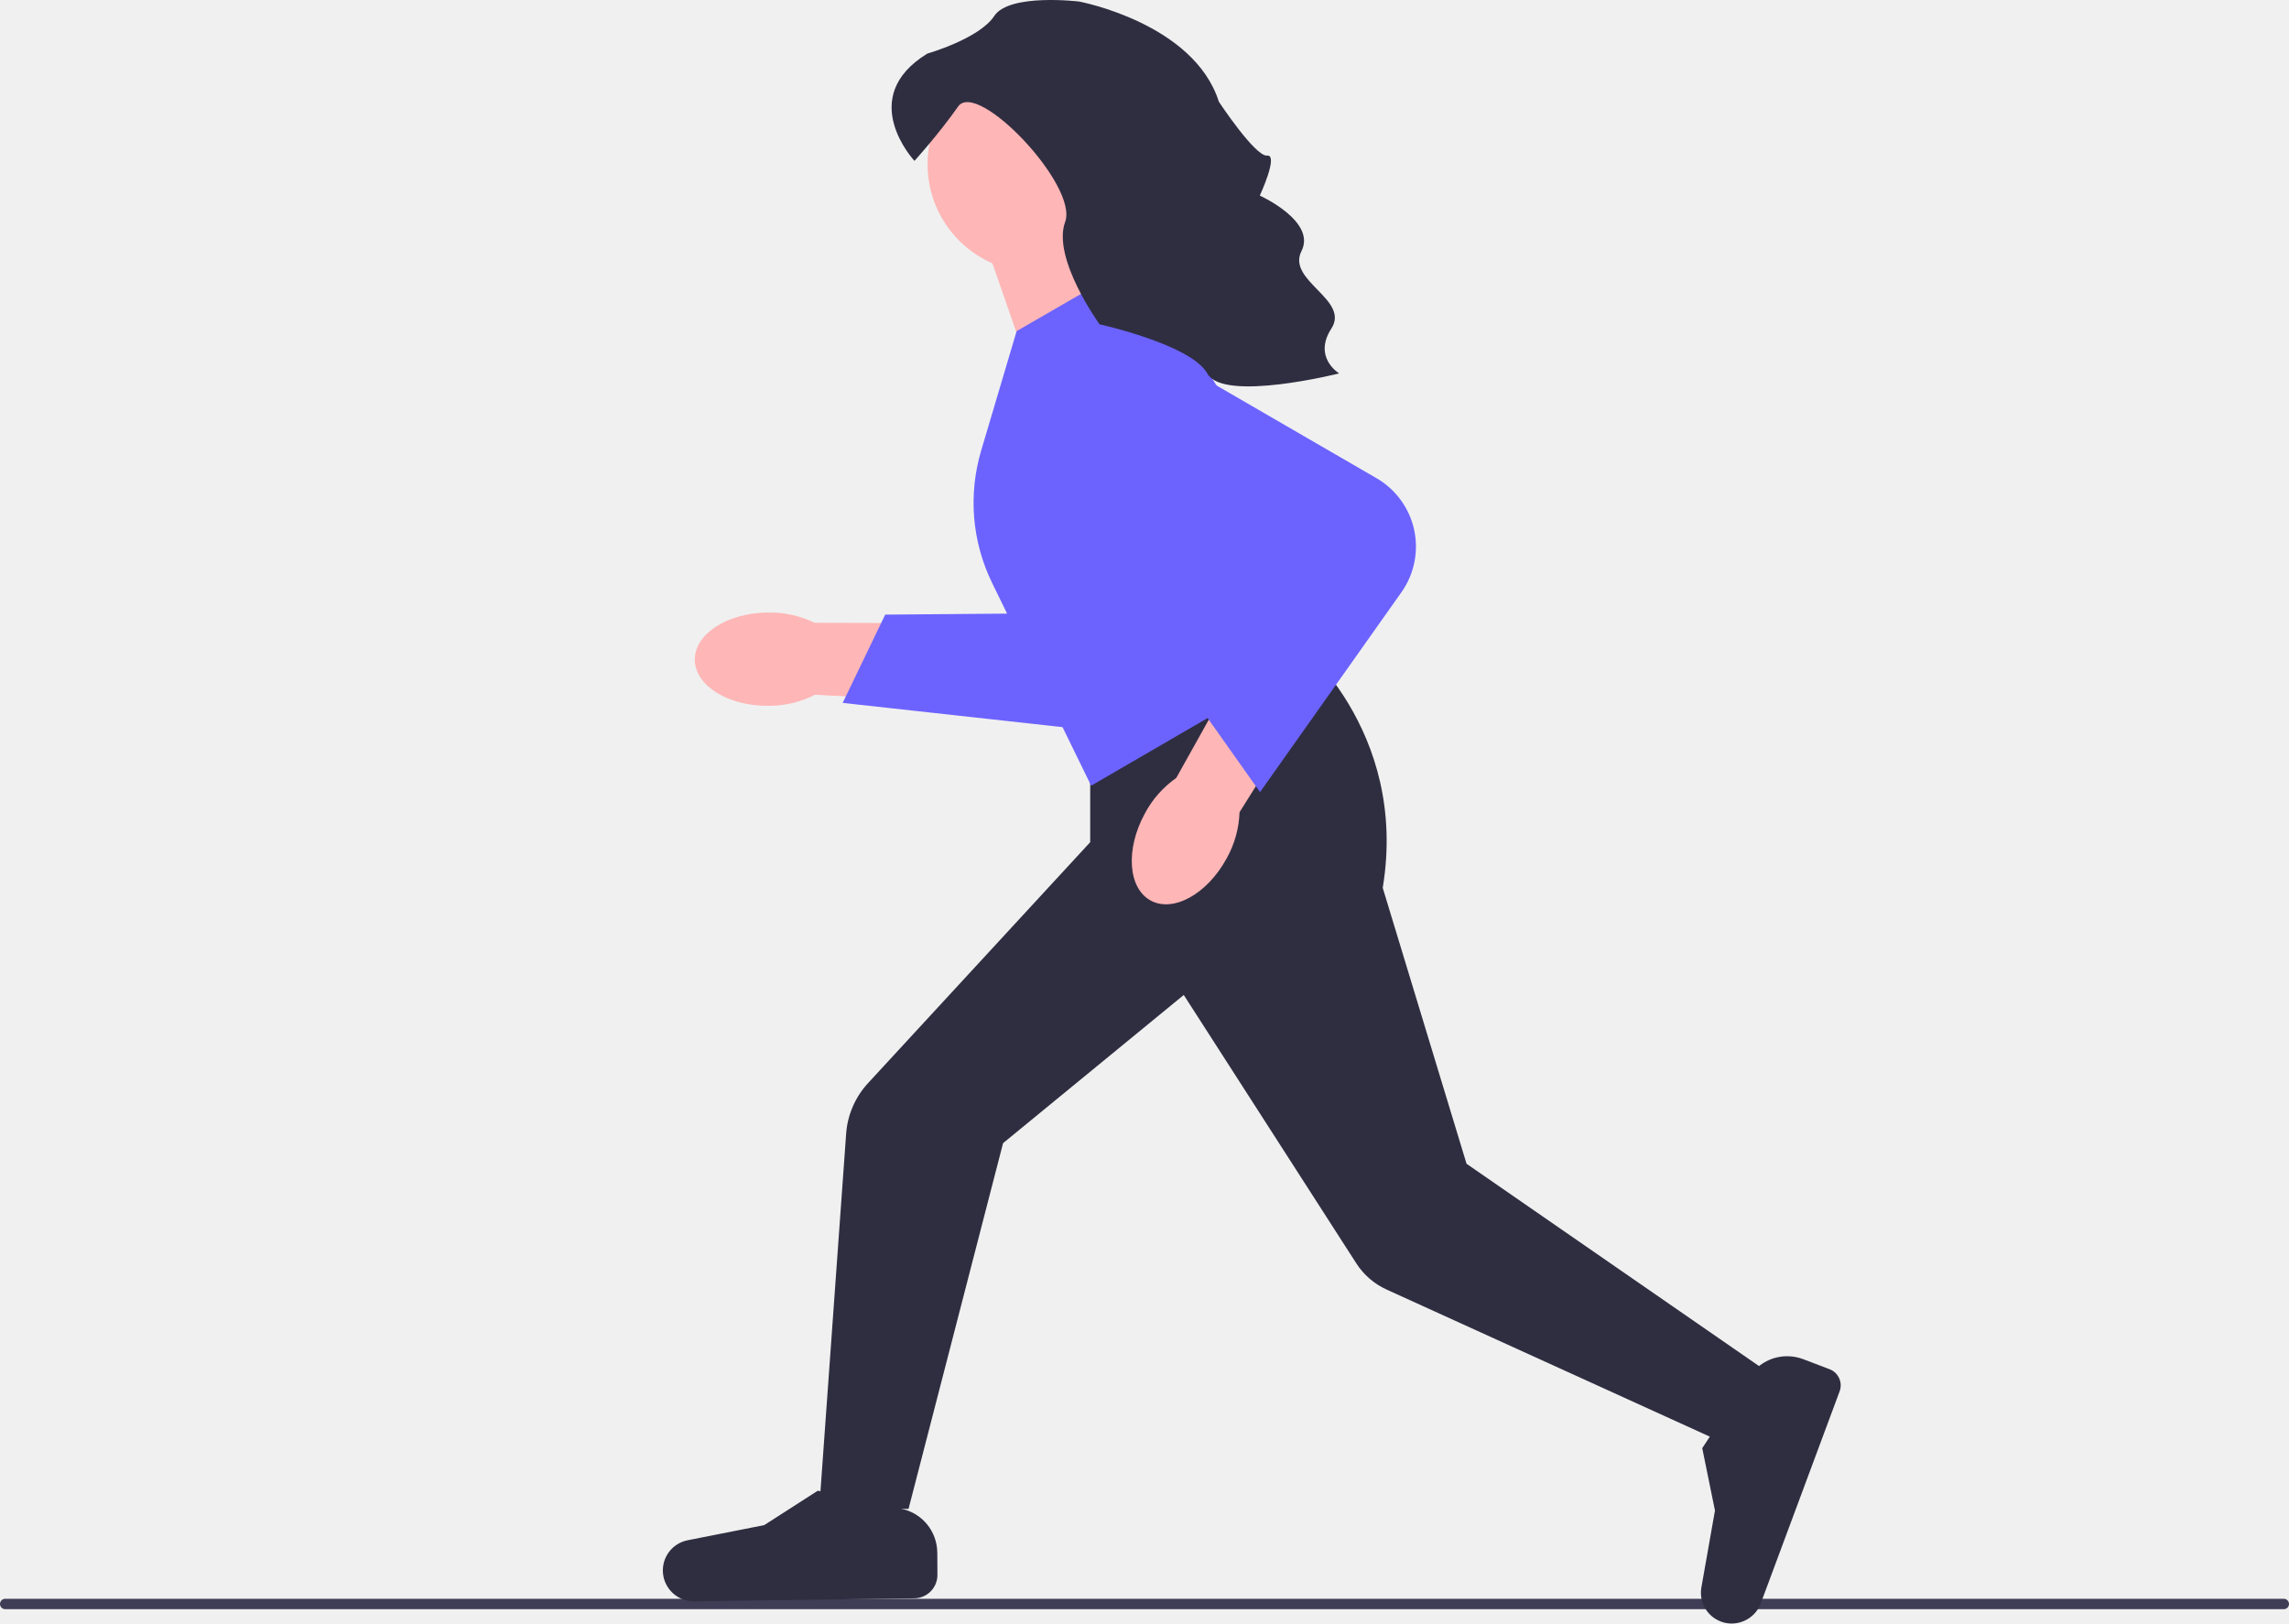
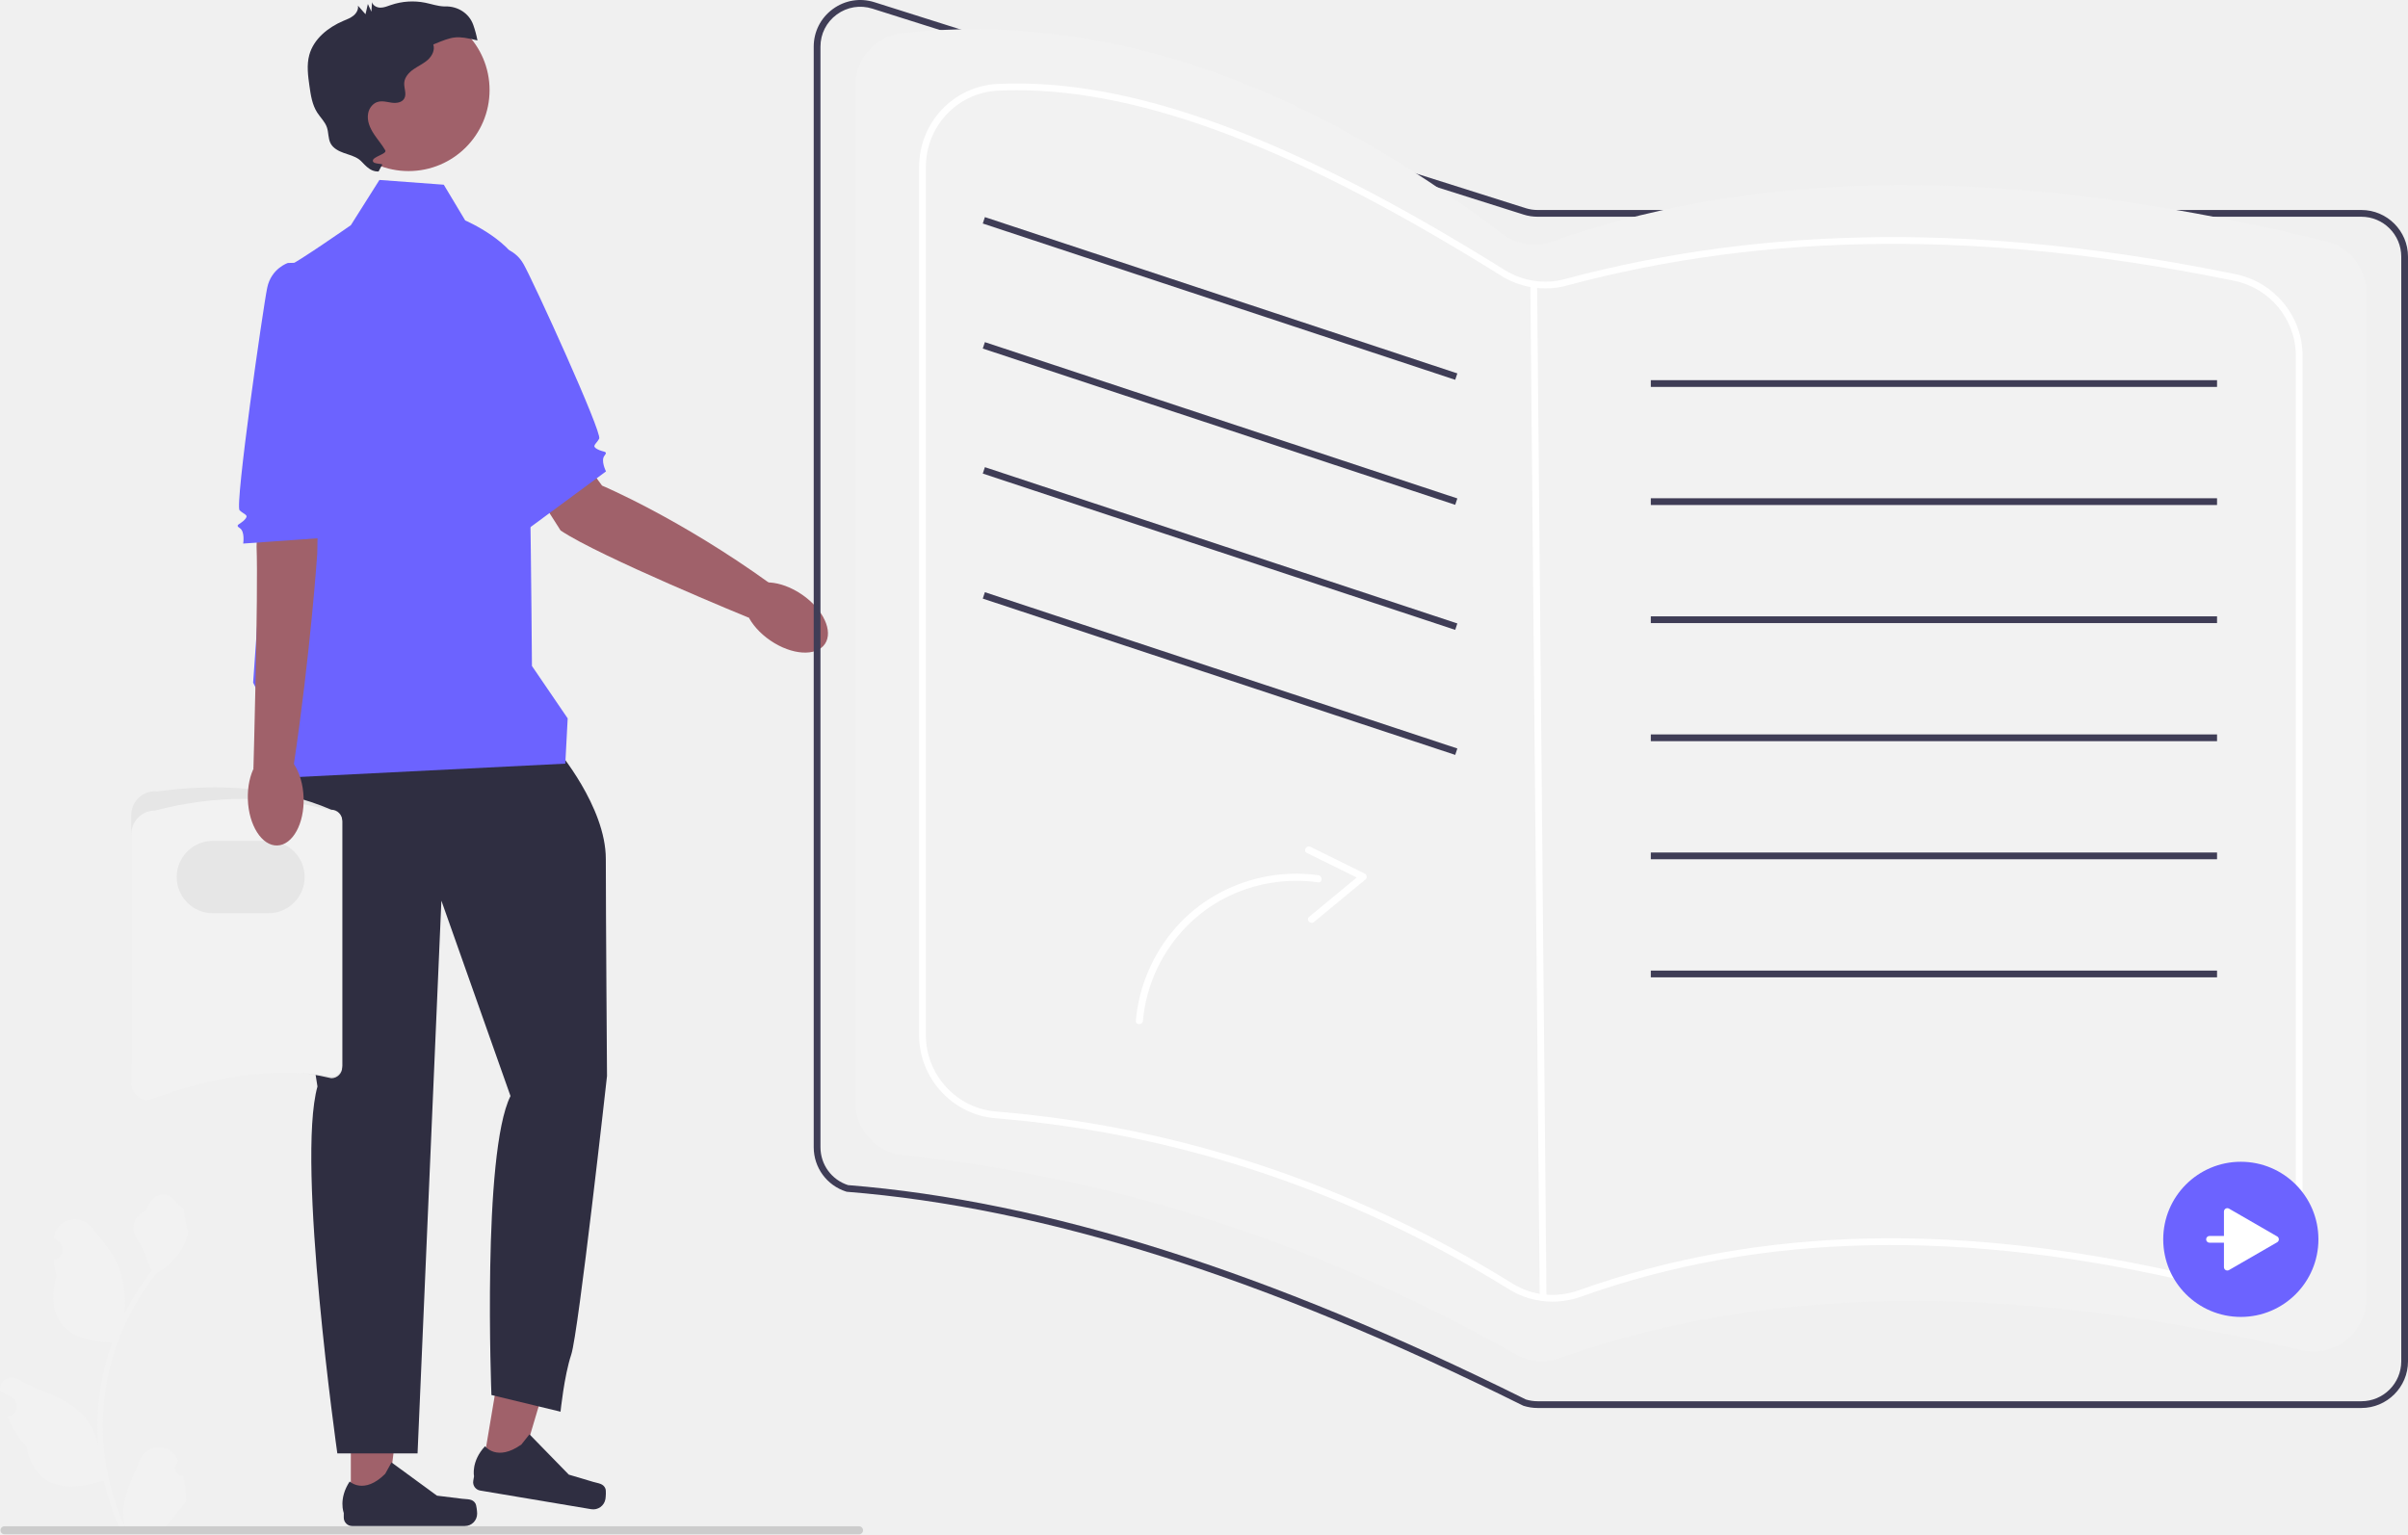
- <svg xmlns="http://www.w3.org/2000/svg" width="692.68" height="491.383" viewBox="0 0 692.68 491.383">
+ <svg xmlns="http://www.w3.org/2000/svg" width="713.742" height="454.878" viewBox="0 0 713.742 454.878">
+   <path d="M151.455,107.121l26.994,36.849s23.015,9.678,49.913,29.109l-6.439,10.051s-44.397-18.18-55.759-25.861l-20.747-32.525,6.038-17.623Z" fill="#a0616a" />
+   <ellipse cx="233.007" cy="183.071" rx="8.267" ry="13.924" transform="translate(-49.60553 272.1628) rotate(-55.65347)" fill="#a0616a" />
+   <path d="M138.261,75.664l8.834-2.506s5.142,.01,8.043,5.061c2.901,5.051,23.441,50.085,22.468,51.829-.974,1.745-2.333,2.13-.588,3.104,1.745,.974,3.342,.48,2.153,1.939s.454,4.664,.454,4.664l-22.66,16.719-18.703-80.809Z" fill="#6c63ff" />
+   <polygon points="103.988 445.968 114.765 445.967 119.892 404.397 103.986 404.398 103.988 445.968" fill="#a0616a" />
+   <path d="M140.912,445.724h0c.336,.565,.513,2.389,.513,3.046h0c0,2.02-1.638,3.658-3.658,3.658h-33.376c-1.378,0-2.495-1.117-2.495-2.495v-1.39s-1.651-4.176,1.748-9.324c0,0,4.225,4.031,10.538-2.282l1.862-3.373,13.476,9.855,7.469,.919c1.634,.201,3.083-.031,3.924,1.385Z" fill="#2f2e41" />
+   <polygon points="142.995 435.466 153.623 437.25 165.566 397.104 149.88 394.47 142.995 435.466" fill="#a0616a" />
+   <path d="M179.449,441.342h0c.237,.613,.11,2.441,.001,3.089h0c-.335,1.992-2.221,3.336-4.213,3.001l-32.915-5.53c-1.359-.228-2.276-1.515-2.047-2.874l.23-1.37s-.936-4.392,3.269-8.905c0,0,3.499,4.675,10.77-.505l2.395-3.017,11.657,11.952,7.214,2.144c1.578,.469,3.046,.48,3.64,2.015Z" fill="#2f2e41" />
+   <path d="M165.087,222.162s14.48,16.952,14.48,32.492,.353,64.355,.353,64.355c0,0-8.476,76.207-10.595,82.564-2.119,6.357-3.179,16.952-3.179,16.952l-20.484-4.944s-2.825-71.693,5.651-88.645l-20.484-57.92-7.063,163.87h-23.779s-12.244-86.173-5.887-108.776c0,0-14.127-86.173-10.595-91.118,3.532-4.944,81.582-8.829,81.582-8.829Z" fill="#2f2e41" />
+   <path d="M112.465,53.348l19.071,1.413,6.357,10.595s14.833,6.357,16.952,15.539c2.119,9.182,2.825,116.546,2.825,116.546l10.595,15.539-.706,13.42-84.76,4.238v-12.903l-7.77-15.35s8.476-122.903,10.595-123.609c2.119-.706,18.365-12.008,18.365-12.008l8.476-13.42Z" fill="#6c63ff" />
+   <circle cx="121.096" cy="26.704" r="24.015" fill="#a0616a" />
+   <path d="M140.279,7.387c-1.222-3.466-4.612-5.568-8.286-5.486-.156,.003-.311,.002-.465-.004-1.85-.076-3.626-.708-5.44-1.078-3.381-.691-6.947-.46-10.21,.662-1.014,.349-2.03,.787-3.103,.788-1.073,0-2.241-.588-2.503-1.628-.062,.942-.124,1.884-.186,2.826-.349-.762-.698-1.525-1.047-2.287l-.699,3.04-2.24-2.541c.2,1.12-.453,2.249-1.337,2.965-.884,.716-1.976,1.112-3.022,1.558-4.517,1.925-8.758,5.334-10.06,10.069-.822,2.991-.392,6.166,.044,9.237,.385,2.715,.804,5.524,2.28,7.836,.946,1.482,2.31,2.729,2.886,4.39,.537,1.548,.334,3.321,1.098,4.771,.767,1.456,2.351,2.28,3.901,2.833,1.55,.553,3.198,.945,4.533,1.908,1.335,.963,2.884,3.737,5.793,3.588l.939-1.764c.966-.787-2.608-.163-2.645-1.408-.037-1.245,4.3-2.014,3.685-3.098-.943-1.661-2.218-3.107-3.28-4.695-1.242-1.857-2.219-4.026-1.791-6.292,.167-.882,.579-1.714,1.208-2.355,1.812-1.846,3.832-1.035,5.795-.771,1.353,.182,2.969-.028,3.672-1.199,.822-1.37-.094-3.112,.018-4.705,.119-1.688,1.398-3.073,2.79-4.035,1.392-.963,2.973-1.664,4.225-2.802,1.252-1.139,2.144-2.917,1.598-4.519,5.936-2.471,6.845-2.705,13.096-1.198-.298-1.563-.715-3.103-1.244-4.604Z" fill="#2f2e41" />
  <g>
-     <path d="M0,485.468c0,.871,.7,1.571,1.571,1.571H691.109c.871,0,1.571-.7,1.571-1.571,0-.871-.7-1.571-1.571-1.571H1.571c-.871,0-1.571,.7-1.571,1.571Z" fill="#3f3d56" />
-     <g>
-       <g>
-         <path id="uuid-d652a7ca-afc8-425a-85ea-ecd38cb884c9-29" d="M232.568,213.626c4.899,.023,9.731-1.128,14.094-3.357l51.123,2.764,.604-24.364-51.923-.18c-4.401-2.148-9.252-3.211-14.148-3.099-12.258,.111-22.133,6.521-22.063,14.319s10.06,14.029,22.314,13.917v-0l0,0Z" fill="#ffb6b6" />
-         <path d="M328.653,220.858l-73.646-8.116,12.865-26.72,43.233-.356,5.152-61.242c.466-5.542,3.106-10.52,7.432-14.015,4.327-3.496,9.749-5.029,15.264-4.321h0c10.243,1.317,17.817,10.096,17.617,20.421l-1.378,71.036c-.13,6.702-3.093,13.084-8.129,17.508-4.379,3.848-10.024,5.95-15.804,5.949-.867,0-1.737-.047-2.606-.143v0Z" fill="#6c63ff" />
-       </g>
-       <path d="M247.945,456.055l8.108-112.935c.407-5.668,2.752-11.091,6.604-15.271l67.25-72.949v-18.061l61.034-43.596,.301-.215,.294,.226c.35,.269,34.847,27.383,26.896,75.463l25.362,83.509,90.473,62.588,.451,.312-16.734,19.951-98.374-44.77c-3.765-1.713-6.938-4.458-9.175-7.938l-52.216-81.225-54.678,44.849-28.51,110.318-.099,.385-26.988-.644h-0Z" fill="#2f2e41" />
-       <path d="M521.555,491.044c-4.654-1.298-7.53-5.864-6.689-10.622l4.103-23.232-3.85-18.884,14.237-21.621c3.575-5.429,10.314-7.606,16.392-5.287l7.923,3.022c2.659,1.015,4.016,4.01,3.024,6.677l-23.875,64.206c-1.382,3.714-4.978,6.08-8.793,6.08-.82,0-1.651-.109-2.472-.339Z" fill="#2f2e41" />
-       <path d="M200.632,476.247c-.472-4.809,2.746-9.141,7.485-10.076l23.145-4.574,16.214-10.416,25.306,5.458c6.356,1.37,10.821,6.868,10.856,13.37l.037,6.657c.021,3.852-3.094,7.028-6.945,7.082l-66.671,.927c-.043,.001-.085,.001-.127,.001-4.76-.001-8.833-3.679-9.299-8.429Z" fill="#2f2e41" />
-       <polygon points="331.649 70.141 337.856 93.106 309.926 107.381 299.375 76.969 331.649 70.141" fill="#ffb6b6" />
-       <circle cx="313.393" cy="49.731" r="32.696" fill="#ffb6b6" />
-       <path d="M300.246,176.477c-6.109-12.511-7.293-26.751-3.333-40.097l10.729-36.16,28.414-16.417,18.328,16.214c9.368,8.287,16.315,18.97,20.089,30.894l21.702,68.559-65.98,38.33-29.948-61.322Z" fill="#6c63ff" />
-       <g>
-         <path id="uuid-12a87371-253f-4803-a46b-34385cca4f5a-30" d="M371.204,259.792c2.394-4.274,3.729-9.059,3.893-13.955l27.192-43.38-21.02-12.335-25.319,45.332c-4.011,2.809-7.292,6.537-9.567,10.874-5.843,10.776-5.021,22.521,1.834,26.238s17.147-2.002,22.987-12.774l-0-0h0Z" fill="#ffb6b6" />
-         <path d="M424.093,179.248l-42.788,60.488-17.138-24.202,20.639-37.991-51.074-34.184c-4.622-3.094-7.697-7.815-8.658-13.293-.961-5.479,.325-10.965,3.617-15.446h0c6.116-8.321,17.465-10.693,26.4-5.514l61.47,35.629c5.8,3.361,9.946,9.046,11.375,15.595,1.243,5.695,.347,11.652-2.454,16.707-.42,.758-.883,1.497-1.388,2.21v0Z" fill="#6c63ff" />
-       </g>
-     </g>
+     <path d="M38.894,314.543v-72.895c0-1.999,.852-3.913,2.338-5.25,1.486-1.337,3.478-1.984,5.467-1.775,18.422-2.478,35.773-1.3,51.498,5.43,1.781,0,3.23,1.449,3.23,3.23v73.15c0,1.781-1.449,3.23-3.23,3.23-17.309-4.06-35.566-3.003-54.183,0-2.823,0-5.12-2.297-5.12-5.12Z" fill="#e6e6e6" />
+     <path d="M38.894,321.032v-73.666c0-3.895,3.169-7.064,7.064-7.064,17.616-4.609,35.029-4.617,52.238,0,1.781,0,3.23,1.449,3.23,3.23v72.401c0,1.778-1.445,3.226-3.222,3.23-16.968-2.952-35.145-.077-54.191,6.988-2.823,0-5.12-2.297-5.12-5.12Z" fill="#f2f2f2" />
+     <path d="M79.572,270.745h-16.473c-5.916,0-10.729-4.812-10.729-10.729s4.813-10.729,10.729-10.729h16.473c5.917,0,10.729,4.813,10.729,10.729s-4.813,10.729-10.729,10.729Z" fill="#e6e6e6" />
  </g>
-   <path d="M276.732,48.692s-17.931-19.124,3.915-32.488c0,0,15.681-4.464,20.243-11.386S326.575,.467,326.575,.467c0,0,34.714,6.506,42.275,30.335,0,0,11.011,16.661,14.593,16.287s-2.209,12.106-2.209,12.106c0,0,17.177,7.762,12.617,16.783s14.714,14.681,9.043,23.457,2.362,13.583,2.362,13.583c0,0-35.067,8.809-39.894,.045s-32.624-14.908-32.624-14.908c0,0-14.473-19.992-10.41-30.989s-26.604-43.198-32.399-34.916-13.197,16.442-13.197,16.442h-0Z" fill="#2f2e41" />
+   <path d="M94.67,126.057l-.63,38.032s-2.012,29.64-7.01,62.996l-11.912,.76s1.466-52.081,.932-65.785l.842-30.438,17.778-5.565Z" fill="#a0616a" />
+   <ellipse cx="81.726" cy="236.743" rx="8.267" ry="13.924" transform="translate(-7.99527 2.91297) rotate(-1.94678)" fill="#a0616a" />
+   <path d="M94.485,77.637l-9.176,.334s-4.89,1.592-6.096,7.29c-1.206,5.698-9.66,64.671-8.197,66.031,1.463,1.36,2.875,1.309,1.515,2.772-1.36,1.463-3.032,1.485-1.452,2.507,1.58,1.022,1.003,4.577,1.003,4.577l25.38-1.798-2.976-81.714Z" fill="#6c63ff" />
+   <path d="M699.916,417.428h-244.152c-1.417,0-2.819-.217-4.169-.644l-.144-.058c-76.45-37.994-141.996-58.73-200.383-63.396l-.222-.044c-5.776-1.827-9.656-7.125-9.656-13.183V13.838c0-4.455,2.062-8.521,5.655-11.153,3.594-2.633,8.091-3.372,12.341-2.029l193.012,61.05c1.156,.366,2.356,.551,3.566,.551h244.152c7.624,0,13.826,6.203,13.826,13.826V403.602c0,7.624-6.202,13.826-13.826,13.826Zm-247.646-2.527c1.133,.35,2.308,.527,3.494,.527h244.152c6.521,0,11.826-5.305,11.826-11.826V76.083c0-6.521-5.305-11.826-11.826-11.826h-244.152c-1.416,0-2.818-.216-4.169-.644L258.582,2.563c-3.634-1.15-7.481-.517-10.555,1.735-3.074,2.252-4.837,5.729-4.837,9.54V340.105c0,5.145,3.271,9.647,8.154,11.242,58.599,4.703,124.326,25.492,200.926,63.554Z" fill="#3f3d56" />
+   <path d="M462.284,402.612c66.57-23.557,140.836-20.853,219.732-2.349,9.904,2.323,19.4-5.135,19.4-15.308V86.842c0-7.239-4.935-13.569-11.968-15.289-83.229-20.353-160.969-24.097-229.479,.088-5.019,1.772-10.59,.812-14.825-2.412C387.413,25.282,328.329,3.248,267.48,9.79c-7.96,.856-13.964,7.64-13.964,15.646V326.801c0,8.069,6.105,14.816,14.131,15.651,65.494,6.812,125.676,27.456,181.645,59.07,3.963,2.238,8.701,2.609,12.992,1.091Z" fill="#f2f2f2" />
+   <path d="M460.146,385.895c-4.534,0-8.999-1.246-12.934-3.689-47.004-29.192-98.215-46.246-152.208-50.688-12.658-1.042-22.574-11.839-22.574-24.581V49.522c0-13.212,10.246-24.038,23.327-24.646,39.311-1.833,87.042,15.698,150.205,55.15,5.343,3.336,11.84,4.327,17.826,2.722,60.028-16.113,125.098-16.584,198.932-1.439,11.462,2.352,19.782,12.525,19.782,24.192v251.261c0,7.582-3.41,14.625-9.356,19.321-5.99,4.731-13.698,6.428-21.147,4.654-69.846-16.624-129.822-15.423-183.359,3.675h0c-2.78,.992-5.651,1.482-8.493,1.482ZM301.369,26.748c-1.861,0-3.696,.042-5.519,.127-12.011,.558-21.419,10.506-21.419,22.647V306.937c0,11.709,9.109,21.631,20.738,22.587,54.312,4.469,105.822,21.621,153.099,50.982,5.882,3.654,13.063,4.391,19.7,2.023l.336,.941-.336-.941c53.911-19.232,114.26-20.455,184.494-3.737,6.851,1.63,13.938,.072,19.445-4.278,5.463-4.315,8.596-10.785,8.596-17.752V105.501c0-10.721-7.647-20.071-18.185-22.233-73.521-15.082-138.291-14.62-198.011,1.412-6.522,1.749-13.593,.672-19.404-2.957-59.858-37.388-105.696-54.976-143.534-54.976Z" fill="#fff" />
+   <rect x="454.996" y="84.245" width="2" height="301.19" transform="translate(-2.15024 4.22302) rotate(-.52937)" fill="#fff" />
+   <rect x="360.63" y="14.733" width="2" height="147.5" transform="translate(164.0261 404.0115) rotate(-71.69155)" fill="#3f3d56" />
+   <rect x="360.63" y="51.801" width="2" height="147.5" transform="translate(128.8346 429.4351) rotate(-71.69155)" fill="#3f3d56" />
+   <rect x="360.63" y="88.869" width="2" height="147.5" transform="translate(93.6436 454.8584) rotate(-71.69155)" fill="#3f3d56" />
+   <rect x="360.63" y="125.936" width="2" height="147.5" transform="translate(58.4526 480.2817) rotate(-71.69155)" fill="#3f3d56" />
+   <rect x="489.307" y="112.71" width="167.833" height="2" fill="#3f3d56" />
+   <rect x="489.307" y="147.718" width="167.833" height="2" fill="#3f3d56" />
+   <rect x="489.307" y="182.726" width="167.833" height="2" fill="#3f3d56" />
+   <rect x="489.307" y="217.735" width="167.833" height="2" fill="#3f3d56" />
+   <rect x="489.307" y="252.743" width="167.833" height="2" fill="#3f3d56" />
+   <rect x="489.307" y="287.751" width="167.833" height="2" fill="#3f3d56" />
+   <path d="M54.259,437.545c-2.066,.129-3.208-2.437-1.645-3.933l.155-.618c-.02-.05-.041-.099-.062-.148-2.089-4.982-9.17-4.947-11.241,.042-1.839,4.428-4.179,8.864-4.756,13.546-.258,2.067-.142,4.172,.316,6.2-4.308-9.411-6.575-19.687-6.575-30.021,0-2.597,.142-5.193,.433-7.783,.239-2.119,.568-4.224,.995-6.31,2.306-11.277,7.299-22.018,14.5-30.99,3.462-1.892,6.349-4.851,8.093-8.397,.626-1.279,1.117-2.655,1.35-4.056-.394,.052-1.486-5.949-1.188-6.317-.549-.833-1.532-1.247-2.131-2.06-2.982-4.043-7.091-3.337-9.236,2.157-4.582,2.313-4.627,6.148-1.815,9.837,1.789,2.347,2.035,5.522,3.604,8.035-.162,.207-.329,.407-.491,.614-2.961,3.798-5.522,7.88-7.681,12.169,.61-4.766-.291-10.508-1.826-14.21-1.748-4.217-5.025-7.769-7.91-11.415-3.466-4.379-10.573-2.468-11.184,3.083-.006,.054-.012,.107-.017,.161,.429,.242,.848,.499,1.259,.77,2.339,1.547,1.531,5.174-1.241,5.602l-.063,.01c.155,1.544,.42,3.074,.807,4.579-3.702,14.316,4.29,19.53,15.701,19.764,.252,.129,.497,.258,.749,.381-1.156,3.255-2.08,6.594-2.764,9.979-.614,2.99-1.04,6.013-1.279,9.049-.297,3.83-.271,7.68,.052,11.503l-.019-.136c-.82-4.211-3.107-8.145-6.427-10.87-4.946-4.063-11.933-5.559-17.268-8.824-2.568-1.572-5.859,.459-5.411,3.437l.022,.143c.794,.323,1.569,.698,2.319,1.117,.429,.242,.848,.499,1.259,.77,2.339,1.547,1.531,5.174-1.241,5.602l-.063,.01c-.045,.006-.084,.013-.129,.019,1.363,3.236,3.262,6.239,5.639,8.829,2.315,12.497,12.256,13.683,22.89,10.044h.006c1.163,5.064,2.861,10.011,5.044,14.726h18.02c.065-.2,.123-.407,.181-.607-1.666,.103-3.346,.006-4.986-.297,1.337-1.641,2.674-3.294,4.011-4.935,.032-.032,.058-.065,.084-.097,.678-.84,1.363-1.673,2.041-2.512l0-.001c.042-2.578-.267-5.147-.879-7.64l-.001-0Z" fill="#f2f2f2" />
+   <path d="M255.81,453.688c0,.66-.53,1.19-1.19,1.19H1.33c-.66,0-1.19-.53-1.19-1.19,0-.66,.53-1.19,1.19-1.19H254.62c.66,0,1.19,.53,1.19,1.19Z" fill="#ccc" />
+   <g>
+     <circle cx="664.19" cy="367.428" r="23" fill="#6c63ff" />
+     <path d="M674.961,366.562l-14.271-8.24c-.667-.385-1.5,.096-1.5,.866v7.24h-4.281c-.552,0-1,.448-1,1,0,.552,.448,1,1,1h4.281v7.24c0,.77,.833,1.251,1.5,.866l14.271-8.24c.667-.385,.667-1.347,0-1.732Z" fill="#fff" />
+   </g>
+   <g>
+     <path d="M336.668,302.595c.896-10.25,5.151-20.041,11.962-27.747,6.634-7.506,15.703-12.655,25.482-14.753,5.459-1.171,11.114-1.399,16.642-.611,1.323,.189,1.288,2.29-.049,2.099-9.409-1.342-19.134,.298-27.588,4.642-8.666,4.453-15.602,11.696-19.886,20.43-2.45,4.995-3.979,10.446-4.463,15.988-.117,1.341-2.217,1.3-2.099-.049h0Z" fill="#fff" />
+     <path d="M388.426,251.057l16.162,7.974c.588,.29,.684,1.247,.185,1.66l-15.3,12.648c-1.036,.856-2.493-.656-1.449-1.519l15.3-12.648,.185,1.66-16.162-7.974c-1.214-.599-.124-2.396,1.08-1.802h0Z" fill="#fff" />
+   </g>
</svg>
